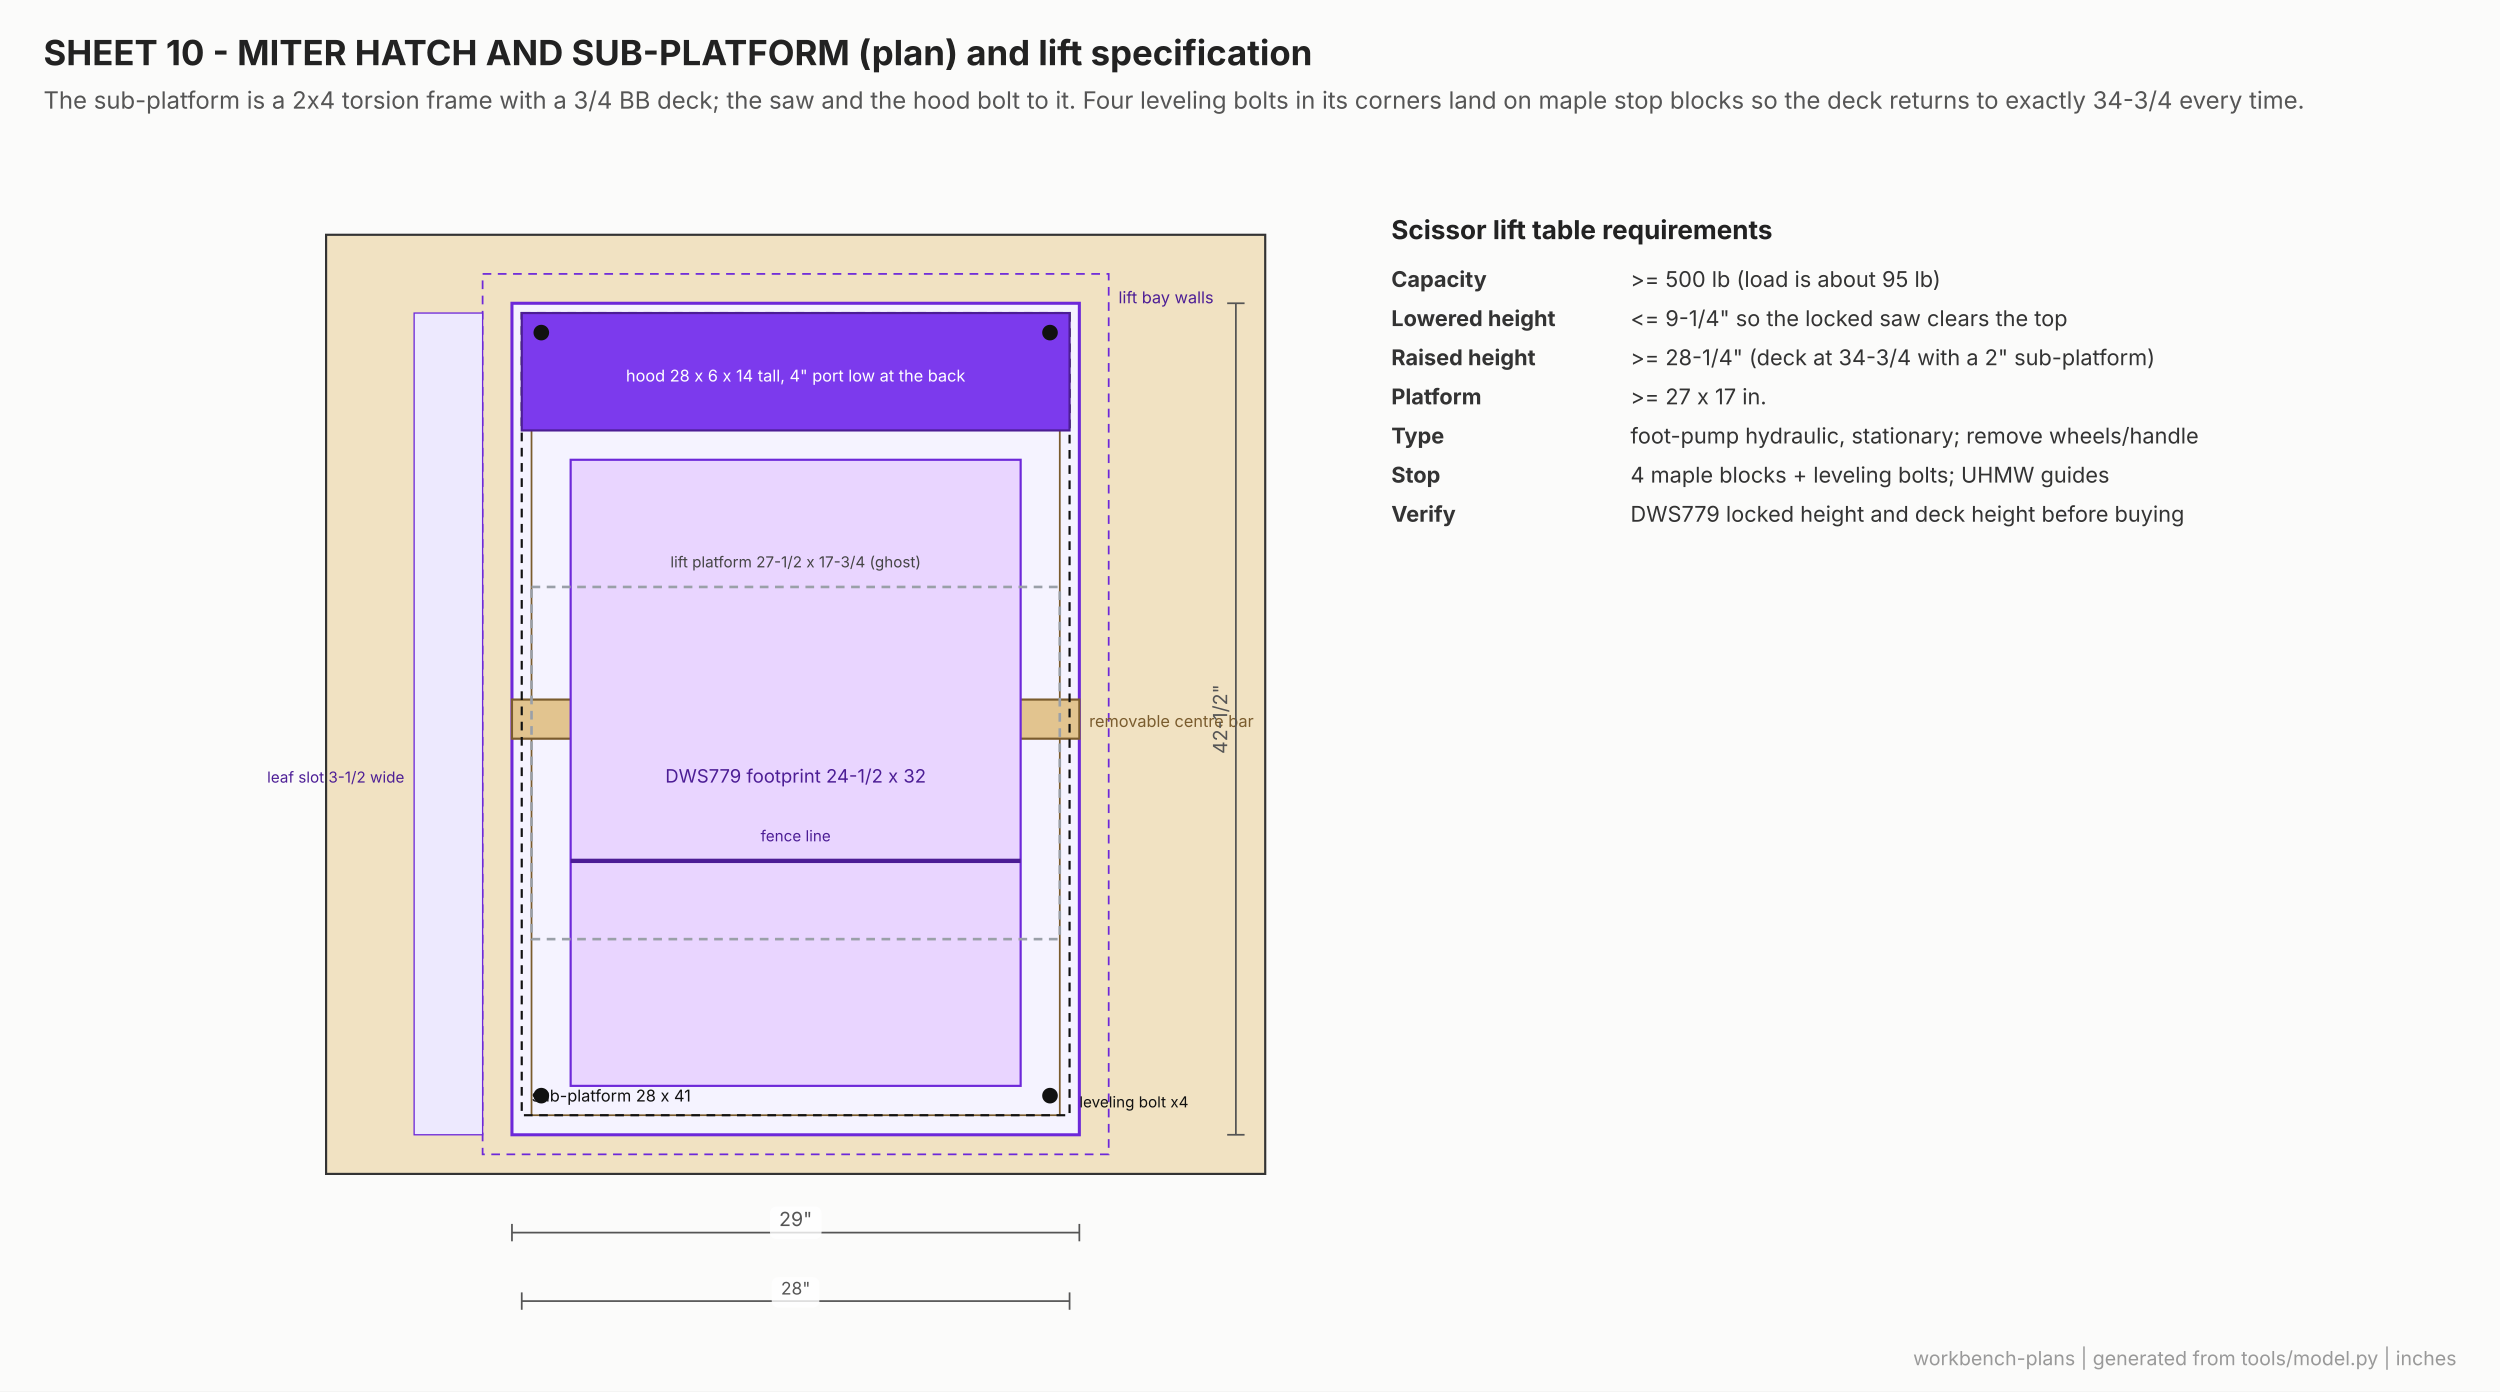
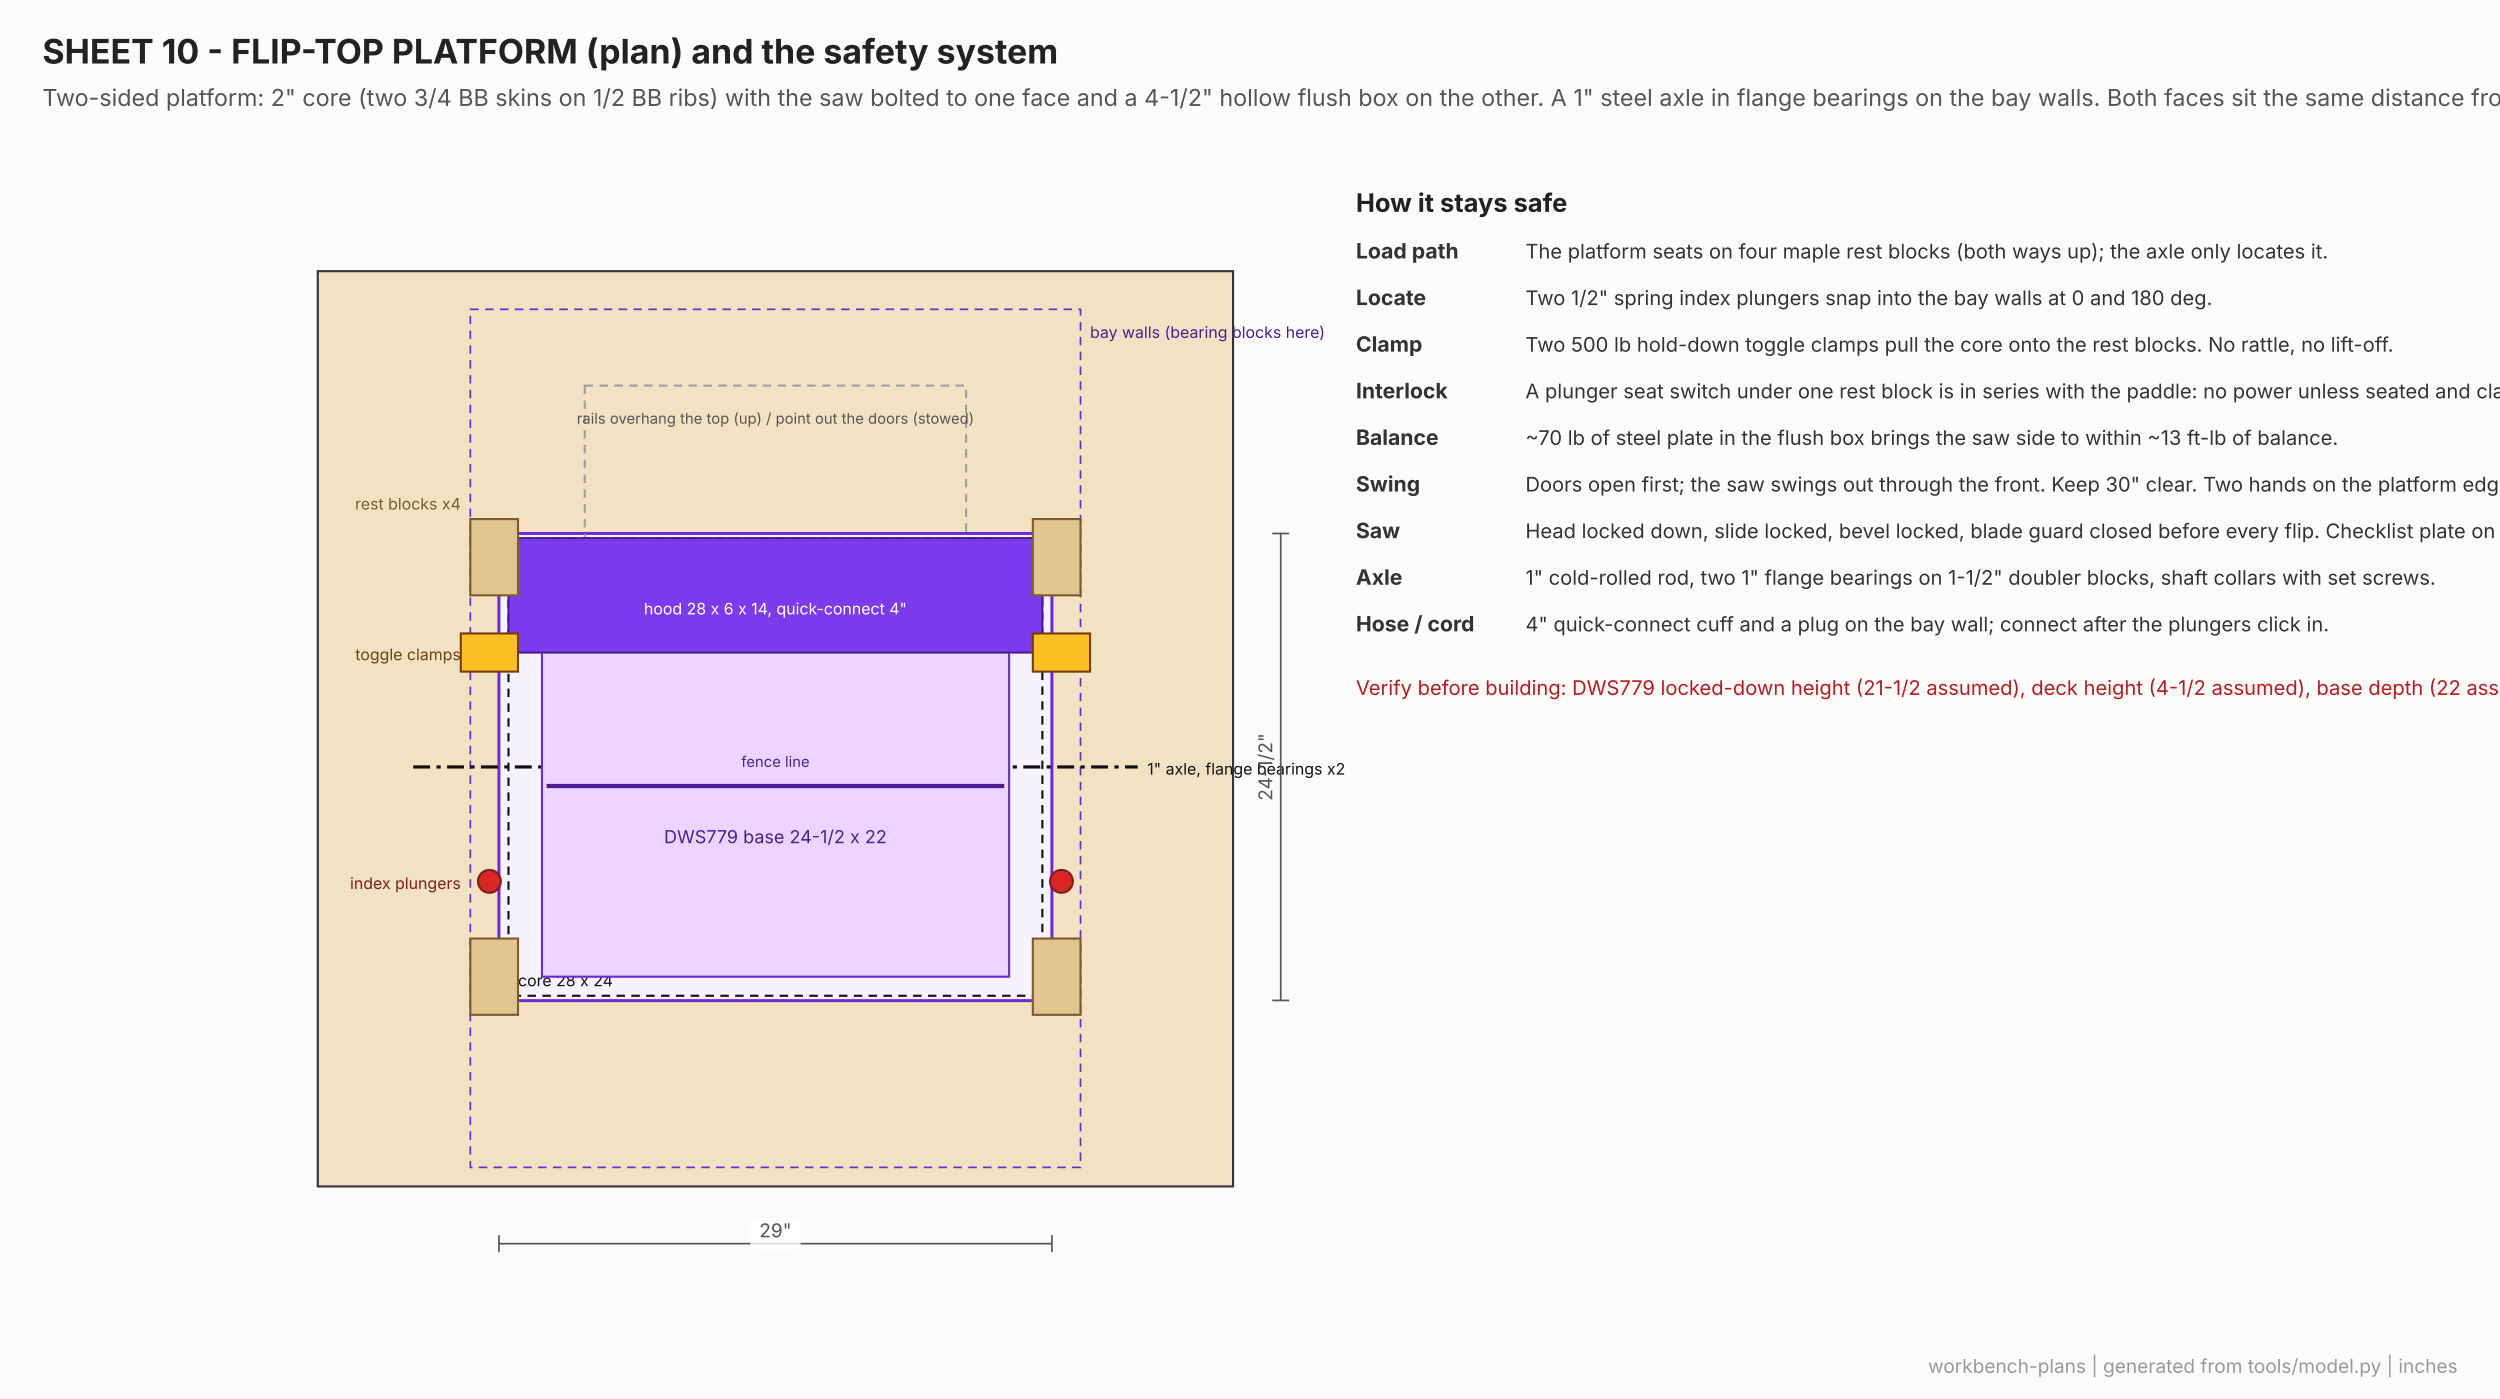
- <svg xmlns="http://www.w3.org/2000/svg" viewBox="0 0 1150 640" width="1150" height="640" font-family="Inter, Helvetica, Arial, sans-serif">
-   <rect width="1150" height="640" fill="#fbfbfa" />
-   <text x="20.0" y="30.0" font-size="16" fill="#222" text-anchor="start" font-weight="bold">SHEET 10  -  MITER HATCH AND SUB-PLATFORM (plan) and lift specification</text>
-   <text x="20.0" y="50.0" font-size="11" fill="#555" text-anchor="start" font-weight="normal">The sub-platform is a 2x4 torsion frame with a 3/4 BB deck; the saw and the hood bolt to it. Four leveling bolts in its corners land on maple stop blocks so the deck returns to exactly 34-3/4 every time.</text>
-   <text x="1130.0" y="628.0" font-size="9" fill="#999" text-anchor="end" font-weight="normal">workbench-plans  |  generated from tools/model.py  |  inches</text>
-   <rect x="150.0" y="108.0" width="432.0" height="432.0" rx="0" fill="#f1e2c2" stroke="#333" stroke-width="1" />
-   <rect x="222.0" y="126.0" width="288.0" height="405.0" rx="0" fill="none" stroke="#6d28d9" stroke-width="0.8" stroke-dasharray="4 3" />
-   <text x="514.5" y="139.5" font-size="7.5" fill="#4c1d95" text-anchor="start" font-weight="normal">lift bay walls</text>
-   <rect x="235.5" y="139.5" width="261.0" height="382.5" rx="0" fill="#f5f3ff" stroke="#6d28d9" stroke-width="1.4" />
-   <rect x="244.5" y="148.5" width="243.0" height="364.5" rx="0" fill="none" stroke="#7a5c2e" stroke-width="0.8" />
-   <text x="246.3" y="159.3" font-size="7" fill="#7a5c2e" text-anchor="start" font-weight="normal">1" maple ledge, 1" below top</text>
-   <rect x="235.5" y="321.8" width="261.0" height="18.0" rx="0" fill="#e2c48f" stroke="#7a5c2e" stroke-width="1" />
-   <text x="501.0" y="334.4" font-size="7.5" fill="#7a5c2e" text-anchor="start" font-weight="normal">removable centre bar</text>
-   <rect x="240.0" y="144.0" width="252.0" height="369.0" rx="0" fill="none" stroke="#111" stroke-width="1" stroke-dasharray="4 3" />
-   <text x="244.5" y="506.7" font-size="7.5" fill="#111" text-anchor="start" font-weight="normal">sub-platform 28 x 41</text>
-   <rect x="262.5" y="211.5" width="207.0" height="288.0" rx="0" fill="#e9d5ff" stroke="#6d28d9" stroke-width="1" />
-   <text x="366.0" y="360.0" font-size="8.5" fill="#4c1d95" text-anchor="middle" font-weight="normal">DWS779 footprint 24-1/2 x 32</text>
-   <line x1="262.5" y1="396.0" x2="469.5" y2="396.0" stroke="#4c1d95" stroke-width="2" />
-   <text x="366.0" y="387.0" font-size="7" fill="#4c1d95" text-anchor="middle" font-weight="normal">fence line</text>
-   <rect x="240.0" y="144.0" width="252.0" height="54.0" rx="0" fill="#7c3aed" stroke="#4c1d95" stroke-width="1" />
-   <text x="366.0" y="175.5" font-size="7.5" fill="#fff" text-anchor="middle" font-weight="normal">hood 28 x 6 x 14 tall, 4" port low at the back</text>
-   <rect x="244.5" y="270.0" width="243.0" height="162.0" rx="0" fill="none" stroke="#9aa0a8" stroke-width="1.2" stroke-dasharray="4 3" />
-   <text x="366.0" y="261.0" font-size="7" fill="#444" text-anchor="middle" font-weight="normal">lift platform 27-1/2 x 17-3/4 (ghost)</text>
-   <circle cx="249.0" cy="504.0" r="3.60" fill="#111" stroke="none" stroke-width="1" />
-   <circle cx="483.0" cy="504.0" r="3.60" fill="#111" stroke="none" stroke-width="1" />
-   <circle cx="249.0" cy="153.0" r="3.60" fill="#111" stroke="none" stroke-width="1" />
-   <circle cx="483.0" cy="153.0" r="3.60" fill="#111" stroke="none" stroke-width="1" />
-   <text x="496.5" y="509.4" font-size="7" fill="#111" text-anchor="start" font-weight="normal">leveling bolt x4</text>
-   <rect x="190.5" y="144.0" width="31.5" height="378.0" rx="0" fill="#ede9fe" stroke="#6d28d9" stroke-width="0.6" />
-   <text x="186.0" y="360.0" font-size="7" fill="#4c1d95" text-anchor="end" font-weight="normal">leaf slot 3-1/2 wide</text>
-   <line x1="235.5" y1="567.0" x2="496.5" y2="567.0" stroke="#555" stroke-width="0.8" />
-   <line x1="235.5" y1="563.0" x2="235.5" y2="571.0" stroke="#555" stroke-width="0.8" />
-   <line x1="496.5" y1="563.0" x2="496.5" y2="571.0" stroke="#555" stroke-width="0.8" />
-   <rect x="354.2" y="555.0" width="23.7" height="15.0" rx="3" fill="#ffffffcc" stroke="none" stroke-width="1" />
-   <text x="366.0" y="564.0" font-size="9" fill="#555" text-anchor="middle" font-weight="normal">29"</text>
-   <line x1="568.5" y1="139.5" x2="568.5" y2="522.0" stroke="#555" stroke-width="0.8" />
-   <line x1="564.5" y1="139.5" x2="572.5" y2="139.5" stroke="#555" stroke-width="0.8" />
-   <line x1="564.5" y1="522.0" x2="572.5" y2="522.0" stroke="#555" stroke-width="0.8" />
-   <text x="564.5" y="330.8" font-size="9" fill="#555" text-anchor="middle" transform="rotate(-90 564.5 330.8)">42-1/2"</text>
-   <line x1="240.0" y1="598.5" x2="492.0" y2="598.5" stroke="#555" stroke-width="0.8" />
-   <line x1="240.0" y1="594.5" x2="240.0" y2="602.5" stroke="#555" stroke-width="0.8" />
-   <line x1="492.0" y1="594.5" x2="492.0" y2="602.5" stroke="#555" stroke-width="0.8" />
-   <rect x="355.0" y="587.5" width="21.9" height="14.0" rx="3" fill="#ffffffcc" stroke="none" stroke-width="1" />
-   <text x="366.0" y="595.5" font-size="8" fill="#555" text-anchor="middle" font-weight="normal">28"</text>
-   <text x="640.0" y="110.0" font-size="12" fill="#222" text-anchor="start" font-weight="bold">Scissor lift table requirements</text>
-   <text x="640.0" y="132.0" font-size="10" fill="#333" text-anchor="start" font-weight="bold">Capacity</text>
-   <text x="750.0" y="132.0" font-size="10" fill="#333" text-anchor="start" font-weight="normal">&gt;= 500 lb (load is about 95 lb)</text>
-   <text x="640.0" y="150.0" font-size="10" fill="#333" text-anchor="start" font-weight="bold">Lowered height</text>
-   <text x="750.0" y="150.0" font-size="10" fill="#333" text-anchor="start" font-weight="normal">&lt;= 9-1/4" so the locked saw clears the top</text>
-   <text x="640.0" y="168.0" font-size="10" fill="#333" text-anchor="start" font-weight="bold">Raised height</text>
-   <text x="750.0" y="168.0" font-size="10" fill="#333" text-anchor="start" font-weight="normal">&gt;= 28-1/4" (deck at 34-3/4 with a 2" sub-platform)</text>
-   <text x="640.0" y="186.0" font-size="10" fill="#333" text-anchor="start" font-weight="bold">Platform</text>
-   <text x="750.0" y="186.0" font-size="10" fill="#333" text-anchor="start" font-weight="normal">&gt;= 27 x 17 in.</text>
-   <text x="640.0" y="204.0" font-size="10" fill="#333" text-anchor="start" font-weight="bold">Type</text>
-   <text x="750.0" y="204.0" font-size="10" fill="#333" text-anchor="start" font-weight="normal">foot-pump hydraulic, stationary; remove wheels/handle</text>
-   <text x="640.0" y="222.0" font-size="10" fill="#333" text-anchor="start" font-weight="bold">Stop</text>
-   <text x="750.0" y="222.0" font-size="10" fill="#333" text-anchor="start" font-weight="normal">4 maple blocks + leveling bolts; UHMW guides</text>
-   <text x="640.0" y="240.0" font-size="10" fill="#333" text-anchor="start" font-weight="bold">Verify</text>
-   <text x="750.0" y="240.0" font-size="10" fill="#333" text-anchor="start" font-weight="normal">DWS779 locked height and deck height before buying</text>
+ <svg xmlns="http://www.w3.org/2000/svg" viewBox="0 0 1180 660" width="1180" height="660" font-family="Inter, Helvetica, Arial, sans-serif">
+   <rect width="1180" height="660" fill="#fbfbfa" />
+   <text x="20.0" y="30.0" font-size="16" fill="#222" text-anchor="start" font-weight="bold">SHEET 10  -  FLIP-TOP PLATFORM (plan) and the safety system</text>
+   <text x="20.0" y="50.0" font-size="11" fill="#555" text-anchor="start" font-weight="normal">Two-sided platform: 2" core (two 3/4 BB skins on 1/2 BB ribs) with the saw bolted to one face and a 4-1/2" hollow flush box on the other. A 1" steel axle in flange bearings on the bay walls. Both faces sit the same distance from the axle, so either way up is flush.</text>
+   <text x="1160.0" y="648.0" font-size="9" fill="#999" text-anchor="end" font-weight="normal">workbench-plans  |  generated from tools/model.py  |  inches</text>
+   <rect x="150.0" y="128.0" width="432.0" height="432.0" rx="0" fill="#f1e2c2" stroke="#333" stroke-width="1" />
+   <rect x="222.0" y="146.0" width="288.0" height="405.0" rx="0" fill="none" stroke="#6d28d9" stroke-width="0.8" stroke-dasharray="4 3" />
+   <text x="514.5" y="159.5" font-size="7.5" fill="#4c1d95" text-anchor="start" font-weight="normal">bay walls (bearing blocks here)</text>
+   <rect x="235.5" y="251.8" width="261.0" height="220.5" rx="0" fill="#f5f3ff" stroke="#6d28d9" stroke-width="1.4" />
+   <line x1="195.0" y1="362.0" x2="537.0" y2="362.0" stroke="#111" stroke-width="1.5" stroke-dasharray="8 3 2 3" />
+   <text x="541.5" y="365.6" font-size="7.5" fill="#111" text-anchor="start" font-weight="normal">1" axle, flange bearings x2</text>
+   <rect x="240.0" y="254.0" width="252.0" height="216.0" rx="0" fill="none" stroke="#111" stroke-width="1" stroke-dasharray="4 3" />
+   <text x="244.5" y="465.5" font-size="7.5" fill="#111" text-anchor="start" font-weight="normal">core 28 x 24</text>
+   <rect x="255.8" y="263.0" width="220.5" height="198.0" rx="0" fill="#e9d5ff" stroke="#6d28d9" stroke-width="1" />
+   <text x="366.0" y="398.0" font-size="8.5" fill="#4c1d95" text-anchor="middle" font-weight="normal">DWS779 base 24-1/2 x 22</text>
+   <line x1="258.0" y1="371.0" x2="474.0" y2="371.0" stroke="#4c1d95" stroke-width="2" />
+   <text x="366.0" y="362.0" font-size="7" fill="#4c1d95" text-anchor="middle" font-weight="normal">fence line</text>
+   <rect x="276.0" y="182.0" width="180.0" height="81.0" rx="0" fill="none" stroke="#9aa0a8" stroke-width="1" stroke-dasharray="4 3" />
+   <text x="366.0" y="200.0" font-size="7" fill="#555" text-anchor="middle" font-weight="normal">rails overhang the top (up) / point out the doors (stowed)</text>
+   <rect x="240.0" y="254.0" width="252.0" height="54.0" rx="0" fill="#7c3aed" stroke="#4c1d95" stroke-width="1" />
+   <text x="366.0" y="290.0" font-size="7.5" fill="#fff" text-anchor="middle" font-weight="normal">hood 28 x 6 x 14, quick-connect 4"</text>
+   <rect x="222.0" y="443.0" width="22.5" height="36.0" rx="0" fill="#e2c48f" stroke="#7a5c2e" stroke-width="1" />
+   <rect x="487.5" y="443.0" width="22.5" height="36.0" rx="0" fill="#e2c48f" stroke="#7a5c2e" stroke-width="1" />
+   <rect x="222.0" y="245.0" width="22.5" height="36.0" rx="0" fill="#e2c48f" stroke="#7a5c2e" stroke-width="1" />
+   <rect x="487.5" y="245.0" width="22.5" height="36.0" rx="0" fill="#e2c48f" stroke="#7a5c2e" stroke-width="1" />
+   <text x="217.5" y="240.5" font-size="7.5" fill="#7a5c2e" text-anchor="end" font-weight="normal">rest blocks x4</text>
+   <circle cx="231.0" cy="416.0" r="5.40" fill="#dc2626" stroke="#7f1d1d" stroke-width="1" />
+   <circle cx="501.0" cy="416.0" r="5.40" fill="#dc2626" stroke="#7f1d1d" stroke-width="1" />
+   <rect x="217.5" y="299.0" width="27.0" height="18.0" rx="0" fill="#fbbf24" stroke="#713f12" stroke-width="1" />
+   <rect x="487.5" y="299.0" width="27.0" height="18.0" rx="0" fill="#fbbf24" stroke="#713f12" stroke-width="1" />
+   <text x="217.5" y="419.6" font-size="7.5" fill="#7f1d1d" text-anchor="end" font-weight="normal">index plungers</text>
+   <text x="217.5" y="311.6" font-size="7.5" fill="#713f12" text-anchor="end" font-weight="normal">toggle clamps</text>
+   <line x1="235.5" y1="587.0" x2="496.5" y2="587.0" stroke="#555" stroke-width="0.8" />
+   <line x1="235.5" y1="583.0" x2="235.5" y2="591.0" stroke="#555" stroke-width="0.8" />
+   <line x1="496.5" y1="583.0" x2="496.5" y2="591.0" stroke="#555" stroke-width="0.8" />
+   <rect x="354.2" y="575.0" width="23.7" height="15.0" rx="3" fill="#ffffffcc" stroke="none" stroke-width="1" />
+   <text x="366.0" y="584.0" font-size="9" fill="#555" text-anchor="middle" font-weight="normal">29"</text>
+   <line x1="604.5" y1="251.8" x2="604.5" y2="472.2" stroke="#555" stroke-width="0.8" />
+   <line x1="600.5" y1="251.8" x2="608.5" y2="251.8" stroke="#555" stroke-width="0.8" />
+   <line x1="600.5" y1="472.2" x2="608.5" y2="472.2" stroke="#555" stroke-width="0.8" />
+   <text x="600.5" y="362.0" font-size="9" fill="#555" text-anchor="middle" transform="rotate(-90 600.5 362.0)">24-1/2"</text>
+   <text x="640.0" y="100.0" font-size="12" fill="#222" text-anchor="start" font-weight="bold">How it stays safe</text>
+   <text x="640.0" y="122.0" font-size="10" fill="#333" text-anchor="start" font-weight="bold">Load path</text>
+   <text x="720.0" y="122.0" font-size="9.5" fill="#333" text-anchor="start" font-weight="normal">The platform seats on four maple rest blocks (both ways up); the axle only locates it.</text>
+   <text x="640.0" y="144.0" font-size="10" fill="#333" text-anchor="start" font-weight="bold">Locate</text>
+   <text x="720.0" y="144.0" font-size="9.5" fill="#333" text-anchor="start" font-weight="normal">Two 1/2" spring index plungers snap into the bay walls at 0 and 180 deg.</text>
+   <text x="640.0" y="166.0" font-size="10" fill="#333" text-anchor="start" font-weight="bold">Clamp</text>
+   <text x="720.0" y="166.0" font-size="9.5" fill="#333" text-anchor="start" font-weight="normal">Two 500 lb hold-down toggle clamps pull the core onto the rest blocks. No rattle, no lift-off.</text>
+   <text x="640.0" y="188.0" font-size="10" fill="#333" text-anchor="start" font-weight="bold">Interlock</text>
+   <text x="720.0" y="188.0" font-size="9.5" fill="#333" text-anchor="start" font-weight="normal">A plunger seat switch under one rest block is in series with the paddle: no power unless seated and clamped.</text>
+   <text x="640.0" y="210.0" font-size="10" fill="#333" text-anchor="start" font-weight="bold">Balance</text>
+   <text x="720.0" y="210.0" font-size="9.5" fill="#333" text-anchor="start" font-weight="normal">~70 lb of steel plate in the flush box brings the saw side to within ~13 ft-lb of balance.</text>
+   <text x="640.0" y="232.0" font-size="10" fill="#333" text-anchor="start" font-weight="bold">Swing</text>
+   <text x="720.0" y="232.0" font-size="9.5" fill="#333" text-anchor="start" font-weight="normal">Doors open first; the saw swings out through the front. Keep 30" clear. Two hands on the platform edges.</text>
+   <text x="640.0" y="254.0" font-size="10" fill="#333" text-anchor="start" font-weight="bold">Saw</text>
+   <text x="720.0" y="254.0" font-size="9.5" fill="#333" text-anchor="start" font-weight="normal">Head locked down, slide locked, bevel locked, blade guard closed before every flip. Checklist plate on the door.</text>
+   <text x="640.0" y="276.0" font-size="10" fill="#333" text-anchor="start" font-weight="bold">Axle</text>
+   <text x="720.0" y="276.0" font-size="9.5" fill="#333" text-anchor="start" font-weight="normal">1" cold-rolled rod, two 1" flange bearings on 1-1/2" doubler blocks, shaft collars with set screws.</text>
+   <text x="640.0" y="298.0" font-size="10" fill="#333" text-anchor="start" font-weight="bold">Hose / cord</text>
+   <text x="720.0" y="298.0" font-size="9.5" fill="#333" text-anchor="start" font-weight="normal">4" quick-connect cuff and a plug on the bay wall; connect after the plungers click in.</text>
+   <text x="640.0" y="328.0" font-size="9.5" fill="#b91c1c" text-anchor="start" font-weight="normal">Verify before building: DWS779 locked-down height (21-1/2 assumed), deck height (4-1/2 assumed), base depth (22 assumed).</text>
</svg>
